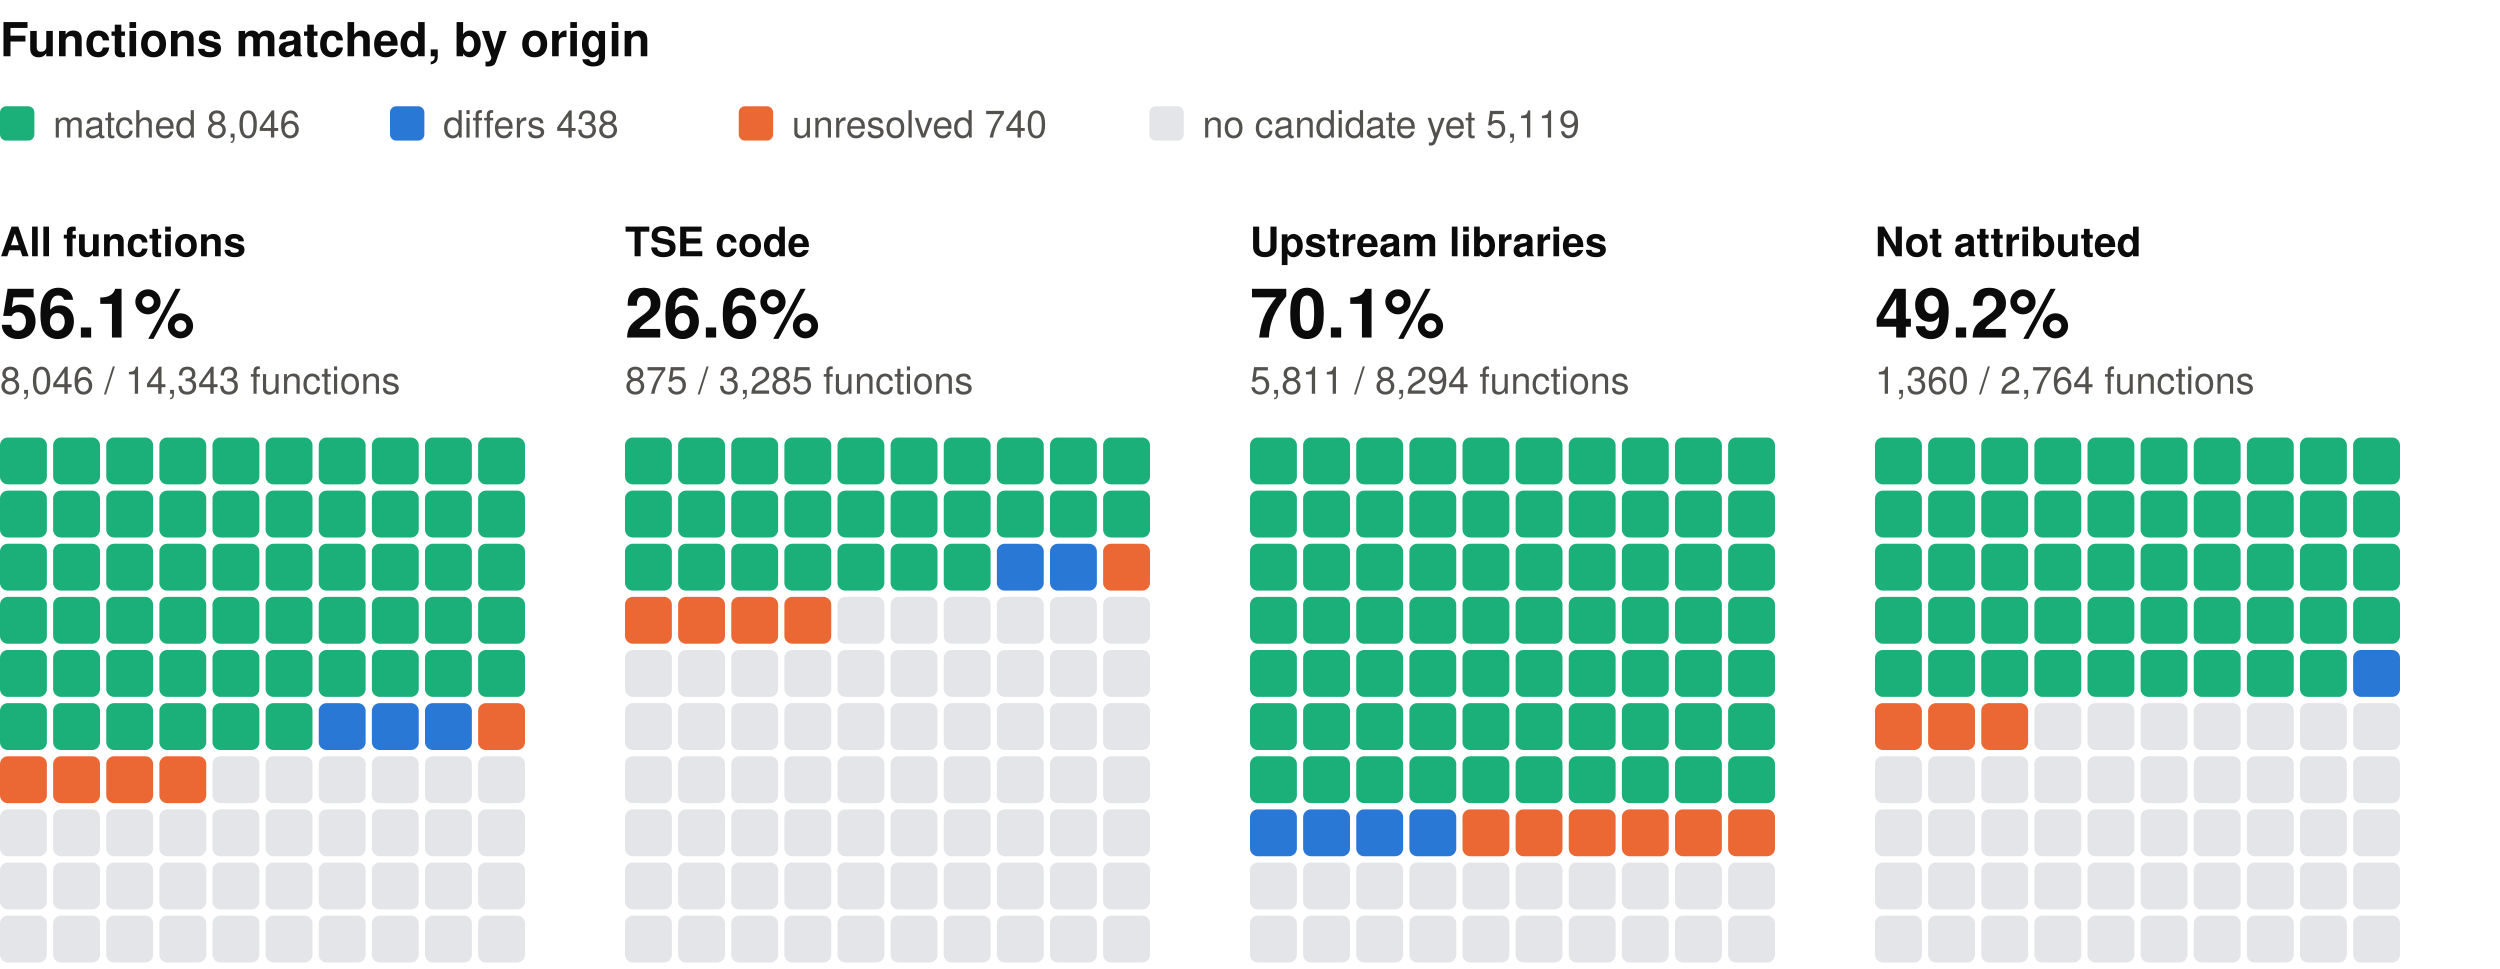
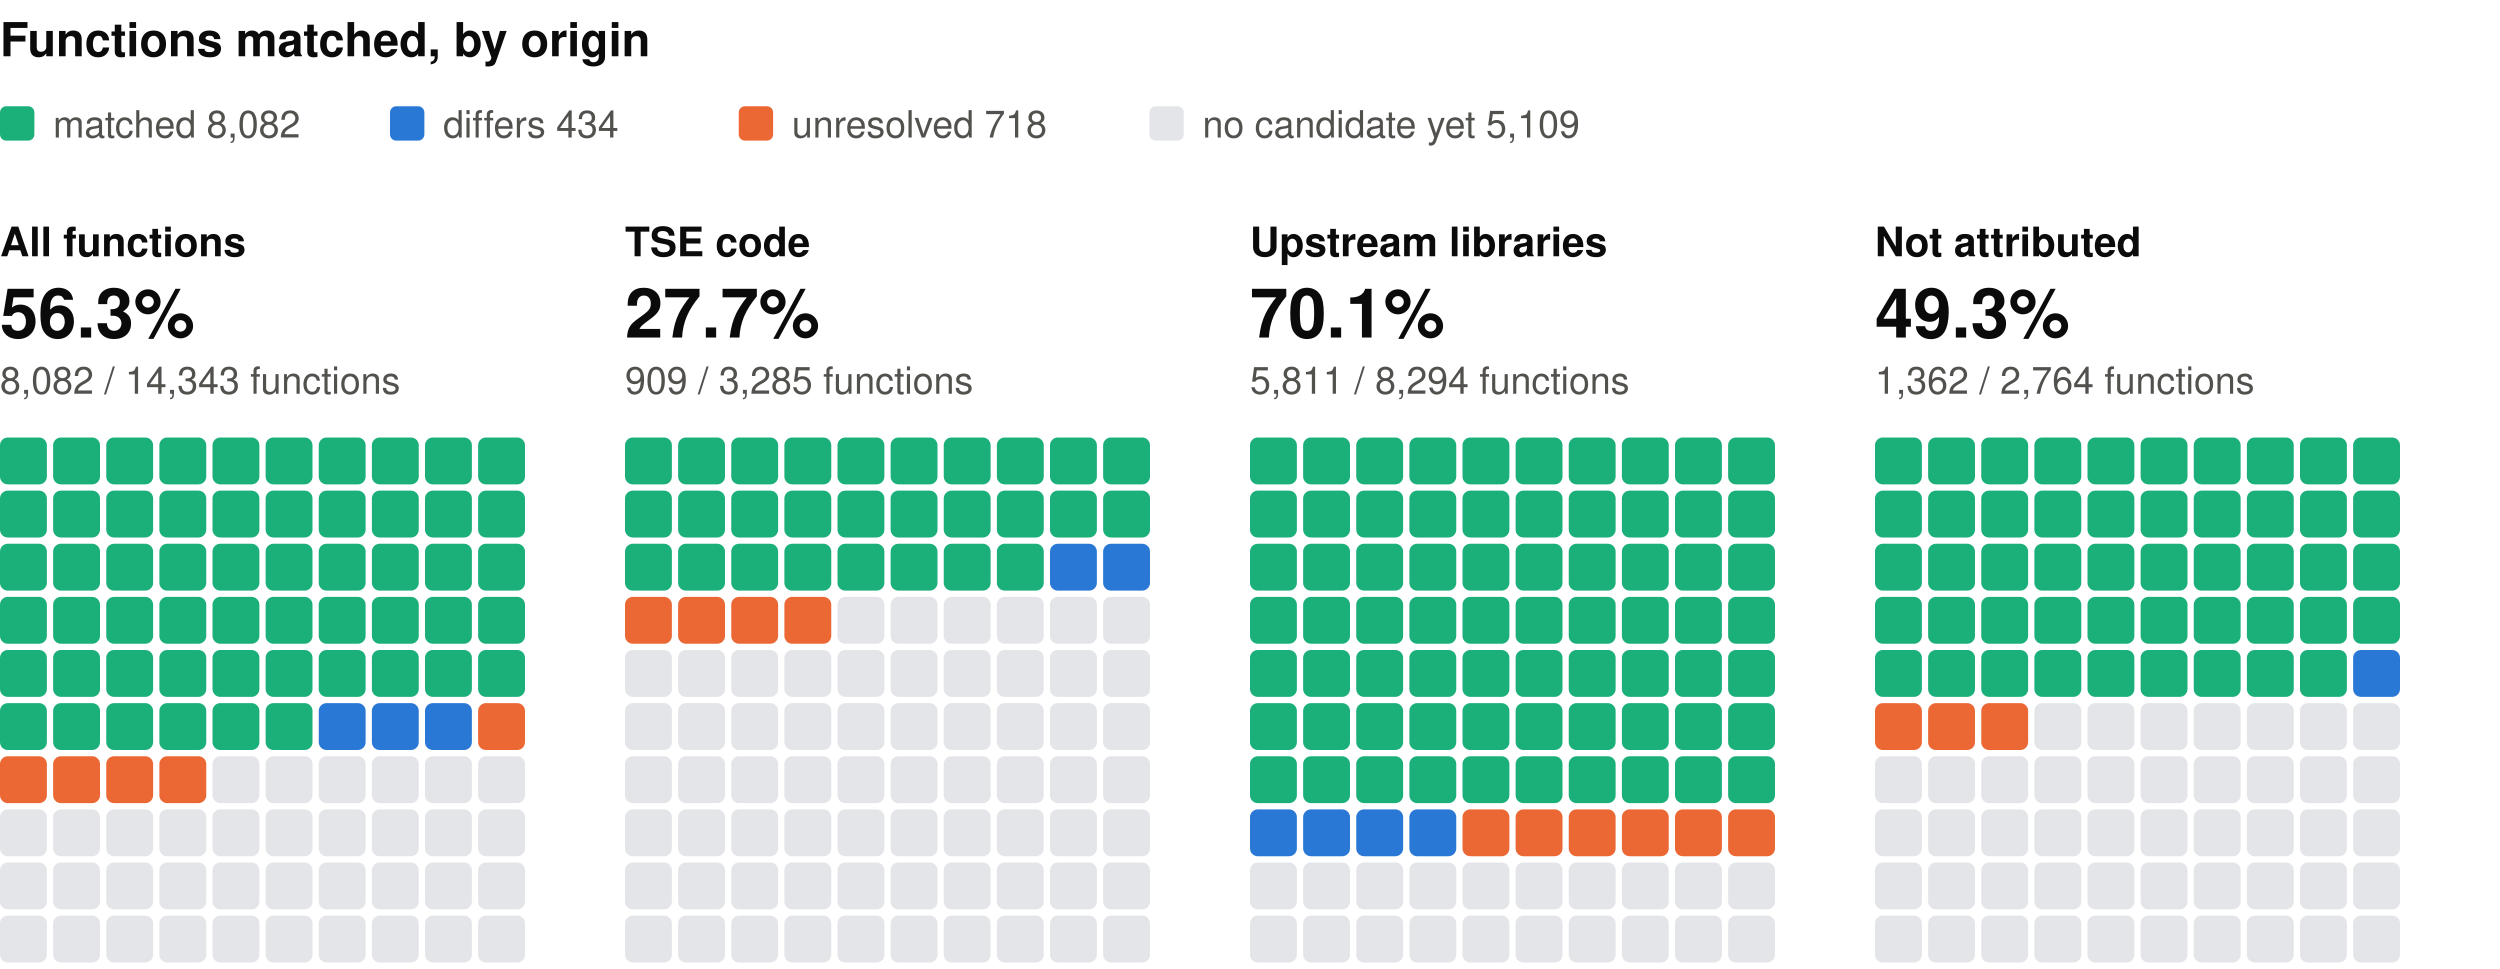
<svg xmlns="http://www.w3.org/2000/svg" width="800" height="310" viewBox="0 0 800 310" role="img" aria-label="Functions matched, by origin: one square per percent, coloured by verdict" font-family="system-ui, -apple-system, 'Segoe UI', Helvetica, Arial, sans-serif">
  <text x="0" y="18" font-size="15" fill="#0b0b0b" font-weight="600">Functions matched, by origin</text>
  <rect x="0" y="34" width="11" height="11" rx="2" fill="#1baf7a" />
-   <text x="17" y="44" font-size="12" fill="#52514e">matched 8,046</text>
+   <text x="17" y="44" font-size="12" fill="#52514e">matched 8,082</text>
  <rect x="124.8" y="34" width="11" height="11" rx="2" fill="#2a78d6" />
-   <text x="141.8" y="44" font-size="12" fill="#52514e">differs 438</text>
+   <text x="141.8" y="44" font-size="12" fill="#52514e">differs 434</text>
  <rect x="236.4" y="34" width="11" height="11" rx="2" fill="#eb6834" />
-   <text x="253.4" y="44" font-size="12" fill="#52514e">unresolved 740</text>
+   <text x="253.4" y="44" font-size="12" fill="#52514e">unresolved 718</text>
  <rect x="367.8" y="34" width="11" height="11" rx="2" fill="#e3e5e8" />
-   <text x="384.8" y="44" font-size="12" fill="#52514e">no candidate yet 5,119</text>
+   <text x="384.8" y="44" font-size="12" fill="#52514e">no candidate yet 5,109</text>
  <text x="0" y="82" font-size="13" fill="#0b0b0b" font-weight="600">All functions</text>
-   <text x="0" y="108" font-size="22" fill="#0b0b0b" font-weight="600">56.1%</text>
-   <text x="0" y="126" font-size="12" fill="#52514e">8,046 / 14,343 functions</text>
+   <text x="0" y="108" font-size="22" fill="#0b0b0b" font-weight="600">56.3%</text>
+   <text x="0" y="126" font-size="12" fill="#52514e">8,082 / 14,343 functions</text>
  <rect x="0" y="140" width="15" height="15" rx="2.5" fill="#1baf7a" />
  <rect x="17" y="140" width="15" height="15" rx="2.5" fill="#1baf7a" />
  <rect x="34" y="140" width="15" height="15" rx="2.5" fill="#1baf7a" />
  <rect x="51" y="140" width="15" height="15" rx="2.5" fill="#1baf7a" />
  <rect x="68" y="140" width="15" height="15" rx="2.5" fill="#1baf7a" />
  <rect x="85" y="140" width="15" height="15" rx="2.5" fill="#1baf7a" />
  <rect x="102" y="140" width="15" height="15" rx="2.5" fill="#1baf7a" />
  <rect x="119" y="140" width="15" height="15" rx="2.5" fill="#1baf7a" />
  <rect x="136" y="140" width="15" height="15" rx="2.5" fill="#1baf7a" />
  <rect x="153" y="140" width="15" height="15" rx="2.5" fill="#1baf7a" />
  <rect x="0" y="157" width="15" height="15" rx="2.5" fill="#1baf7a" />
  <rect x="17" y="157" width="15" height="15" rx="2.5" fill="#1baf7a" />
  <rect x="34" y="157" width="15" height="15" rx="2.5" fill="#1baf7a" />
  <rect x="51" y="157" width="15" height="15" rx="2.5" fill="#1baf7a" />
  <rect x="68" y="157" width="15" height="15" rx="2.5" fill="#1baf7a" />
  <rect x="85" y="157" width="15" height="15" rx="2.5" fill="#1baf7a" />
  <rect x="102" y="157" width="15" height="15" rx="2.5" fill="#1baf7a" />
  <rect x="119" y="157" width="15" height="15" rx="2.5" fill="#1baf7a" />
  <rect x="136" y="157" width="15" height="15" rx="2.5" fill="#1baf7a" />
  <rect x="153" y="157" width="15" height="15" rx="2.5" fill="#1baf7a" />
  <rect x="0" y="174" width="15" height="15" rx="2.5" fill="#1baf7a" />
  <rect x="17" y="174" width="15" height="15" rx="2.5" fill="#1baf7a" />
  <rect x="34" y="174" width="15" height="15" rx="2.5" fill="#1baf7a" />
  <rect x="51" y="174" width="15" height="15" rx="2.5" fill="#1baf7a" />
  <rect x="68" y="174" width="15" height="15" rx="2.5" fill="#1baf7a" />
  <rect x="85" y="174" width="15" height="15" rx="2.5" fill="#1baf7a" />
  <rect x="102" y="174" width="15" height="15" rx="2.5" fill="#1baf7a" />
  <rect x="119" y="174" width="15" height="15" rx="2.5" fill="#1baf7a" />
  <rect x="136" y="174" width="15" height="15" rx="2.5" fill="#1baf7a" />
  <rect x="153" y="174" width="15" height="15" rx="2.5" fill="#1baf7a" />
  <rect x="0" y="191" width="15" height="15" rx="2.5" fill="#1baf7a" />
  <rect x="17" y="191" width="15" height="15" rx="2.5" fill="#1baf7a" />
  <rect x="34" y="191" width="15" height="15" rx="2.5" fill="#1baf7a" />
  <rect x="51" y="191" width="15" height="15" rx="2.5" fill="#1baf7a" />
  <rect x="68" y="191" width="15" height="15" rx="2.5" fill="#1baf7a" />
  <rect x="85" y="191" width="15" height="15" rx="2.5" fill="#1baf7a" />
  <rect x="102" y="191" width="15" height="15" rx="2.5" fill="#1baf7a" />
  <rect x="119" y="191" width="15" height="15" rx="2.5" fill="#1baf7a" />
  <rect x="136" y="191" width="15" height="15" rx="2.5" fill="#1baf7a" />
  <rect x="153" y="191" width="15" height="15" rx="2.5" fill="#1baf7a" />
  <rect x="0" y="208" width="15" height="15" rx="2.5" fill="#1baf7a" />
  <rect x="17" y="208" width="15" height="15" rx="2.5" fill="#1baf7a" />
  <rect x="34" y="208" width="15" height="15" rx="2.5" fill="#1baf7a" />
  <rect x="51" y="208" width="15" height="15" rx="2.5" fill="#1baf7a" />
  <rect x="68" y="208" width="15" height="15" rx="2.5" fill="#1baf7a" />
  <rect x="85" y="208" width="15" height="15" rx="2.5" fill="#1baf7a" />
  <rect x="102" y="208" width="15" height="15" rx="2.5" fill="#1baf7a" />
  <rect x="119" y="208" width="15" height="15" rx="2.5" fill="#1baf7a" />
  <rect x="136" y="208" width="15" height="15" rx="2.5" fill="#1baf7a" />
  <rect x="153" y="208" width="15" height="15" rx="2.5" fill="#1baf7a" />
  <rect x="0" y="225" width="15" height="15" rx="2.5" fill="#1baf7a" />
  <rect x="17" y="225" width="15" height="15" rx="2.5" fill="#1baf7a" />
  <rect x="34" y="225" width="15" height="15" rx="2.5" fill="#1baf7a" />
  <rect x="51" y="225" width="15" height="15" rx="2.5" fill="#1baf7a" />
  <rect x="68" y="225" width="15" height="15" rx="2.5" fill="#1baf7a" />
  <rect x="85" y="225" width="15" height="15" rx="2.5" fill="#1baf7a" />
  <rect x="102" y="225" width="15" height="15" rx="2.5" fill="#2a78d6" />
  <rect x="119" y="225" width="15" height="15" rx="2.5" fill="#2a78d6" />
  <rect x="136" y="225" width="15" height="15" rx="2.5" fill="#2a78d6" />
  <rect x="153" y="225" width="15" height="15" rx="2.5" fill="#eb6834" />
  <rect x="0" y="242" width="15" height="15" rx="2.5" fill="#eb6834" />
  <rect x="17" y="242" width="15" height="15" rx="2.5" fill="#eb6834" />
  <rect x="34" y="242" width="15" height="15" rx="2.5" fill="#eb6834" />
  <rect x="51" y="242" width="15" height="15" rx="2.5" fill="#eb6834" />
  <rect x="68" y="242" width="15" height="15" rx="2.5" fill="#e3e5e8" />
  <rect x="85" y="242" width="15" height="15" rx="2.5" fill="#e3e5e8" />
  <rect x="102" y="242" width="15" height="15" rx="2.5" fill="#e3e5e8" />
  <rect x="119" y="242" width="15" height="15" rx="2.5" fill="#e3e5e8" />
  <rect x="136" y="242" width="15" height="15" rx="2.5" fill="#e3e5e8" />
  <rect x="153" y="242" width="15" height="15" rx="2.5" fill="#e3e5e8" />
  <rect x="0" y="259" width="15" height="15" rx="2.5" fill="#e3e5e8" />
  <rect x="17" y="259" width="15" height="15" rx="2.5" fill="#e3e5e8" />
  <rect x="34" y="259" width="15" height="15" rx="2.5" fill="#e3e5e8" />
  <rect x="51" y="259" width="15" height="15" rx="2.5" fill="#e3e5e8" />
  <rect x="68" y="259" width="15" height="15" rx="2.5" fill="#e3e5e8" />
  <rect x="85" y="259" width="15" height="15" rx="2.5" fill="#e3e5e8" />
  <rect x="102" y="259" width="15" height="15" rx="2.5" fill="#e3e5e8" />
  <rect x="119" y="259" width="15" height="15" rx="2.5" fill="#e3e5e8" />
  <rect x="136" y="259" width="15" height="15" rx="2.5" fill="#e3e5e8" />
  <rect x="153" y="259" width="15" height="15" rx="2.5" fill="#e3e5e8" />
  <rect x="0" y="276" width="15" height="15" rx="2.5" fill="#e3e5e8" />
  <rect x="17" y="276" width="15" height="15" rx="2.5" fill="#e3e5e8" />
  <rect x="34" y="276" width="15" height="15" rx="2.5" fill="#e3e5e8" />
  <rect x="51" y="276" width="15" height="15" rx="2.5" fill="#e3e5e8" />
  <rect x="68" y="276" width="15" height="15" rx="2.5" fill="#e3e5e8" />
  <rect x="85" y="276" width="15" height="15" rx="2.5" fill="#e3e5e8" />
  <rect x="102" y="276" width="15" height="15" rx="2.5" fill="#e3e5e8" />
  <rect x="119" y="276" width="15" height="15" rx="2.5" fill="#e3e5e8" />
  <rect x="136" y="276" width="15" height="15" rx="2.5" fill="#e3e5e8" />
  <rect x="153" y="276" width="15" height="15" rx="2.5" fill="#e3e5e8" />
  <rect x="0" y="293" width="15" height="15" rx="2.5" fill="#e3e5e8" />
  <rect x="17" y="293" width="15" height="15" rx="2.5" fill="#e3e5e8" />
  <rect x="34" y="293" width="15" height="15" rx="2.5" fill="#e3e5e8" />
  <rect x="51" y="293" width="15" height="15" rx="2.5" fill="#e3e5e8" />
  <rect x="68" y="293" width="15" height="15" rx="2.5" fill="#e3e5e8" />
  <rect x="85" y="293" width="15" height="15" rx="2.5" fill="#e3e5e8" />
  <rect x="102" y="293" width="15" height="15" rx="2.5" fill="#e3e5e8" />
  <rect x="119" y="293" width="15" height="15" rx="2.5" fill="#e3e5e8" />
  <rect x="136" y="293" width="15" height="15" rx="2.5" fill="#e3e5e8" />
  <rect x="153" y="293" width="15" height="15" rx="2.5" fill="#e3e5e8" />
  <text x="200" y="82" font-size="13" fill="#0b0b0b" font-weight="600">TSE code</text>
-   <text x="200" y="108" font-size="22" fill="#0b0b0b" font-weight="600">26.6%</text>
-   <text x="200" y="126" font-size="12" fill="#52514e">875 / 3,285 functions</text>
+   <text x="200" y="108" font-size="22" fill="#0b0b0b" font-weight="600">27.7%</text>
+   <text x="200" y="126" font-size="12" fill="#52514e">909 / 3,285 functions</text>
  <rect x="200" y="140" width="15" height="15" rx="2.5" fill="#1baf7a" />
  <rect x="217" y="140" width="15" height="15" rx="2.5" fill="#1baf7a" />
  <rect x="234" y="140" width="15" height="15" rx="2.5" fill="#1baf7a" />
  <rect x="251" y="140" width="15" height="15" rx="2.5" fill="#1baf7a" />
  <rect x="268" y="140" width="15" height="15" rx="2.5" fill="#1baf7a" />
  <rect x="285" y="140" width="15" height="15" rx="2.5" fill="#1baf7a" />
  <rect x="302" y="140" width="15" height="15" rx="2.5" fill="#1baf7a" />
  <rect x="319" y="140" width="15" height="15" rx="2.5" fill="#1baf7a" />
  <rect x="336" y="140" width="15" height="15" rx="2.5" fill="#1baf7a" />
  <rect x="353" y="140" width="15" height="15" rx="2.5" fill="#1baf7a" />
  <rect x="200" y="157" width="15" height="15" rx="2.5" fill="#1baf7a" />
  <rect x="217" y="157" width="15" height="15" rx="2.5" fill="#1baf7a" />
  <rect x="234" y="157" width="15" height="15" rx="2.5" fill="#1baf7a" />
  <rect x="251" y="157" width="15" height="15" rx="2.5" fill="#1baf7a" />
  <rect x="268" y="157" width="15" height="15" rx="2.5" fill="#1baf7a" />
  <rect x="285" y="157" width="15" height="15" rx="2.5" fill="#1baf7a" />
  <rect x="302" y="157" width="15" height="15" rx="2.5" fill="#1baf7a" />
  <rect x="319" y="157" width="15" height="15" rx="2.5" fill="#1baf7a" />
  <rect x="336" y="157" width="15" height="15" rx="2.5" fill="#1baf7a" />
  <rect x="353" y="157" width="15" height="15" rx="2.5" fill="#1baf7a" />
  <rect x="200" y="174" width="15" height="15" rx="2.5" fill="#1baf7a" />
  <rect x="217" y="174" width="15" height="15" rx="2.5" fill="#1baf7a" />
  <rect x="234" y="174" width="15" height="15" rx="2.5" fill="#1baf7a" />
  <rect x="251" y="174" width="15" height="15" rx="2.5" fill="#1baf7a" />
  <rect x="268" y="174" width="15" height="15" rx="2.5" fill="#1baf7a" />
  <rect x="285" y="174" width="15" height="15" rx="2.5" fill="#1baf7a" />
  <rect x="302" y="174" width="15" height="15" rx="2.5" fill="#1baf7a" />
-   <rect x="319" y="174" width="15" height="15" rx="2.5" fill="#2a78d6" />
+   <rect x="319" y="174" width="15" height="15" rx="2.5" fill="#1baf7a" />
  <rect x="336" y="174" width="15" height="15" rx="2.5" fill="#2a78d6" />
-   <rect x="353" y="174" width="15" height="15" rx="2.5" fill="#eb6834" />
+   <rect x="353" y="174" width="15" height="15" rx="2.5" fill="#2a78d6" />
  <rect x="200" y="191" width="15" height="15" rx="2.5" fill="#eb6834" />
  <rect x="217" y="191" width="15" height="15" rx="2.5" fill="#eb6834" />
  <rect x="234" y="191" width="15" height="15" rx="2.5" fill="#eb6834" />
  <rect x="251" y="191" width="15" height="15" rx="2.5" fill="#eb6834" />
  <rect x="268" y="191" width="15" height="15" rx="2.5" fill="#e3e5e8" />
  <rect x="285" y="191" width="15" height="15" rx="2.5" fill="#e3e5e8" />
  <rect x="302" y="191" width="15" height="15" rx="2.5" fill="#e3e5e8" />
  <rect x="319" y="191" width="15" height="15" rx="2.5" fill="#e3e5e8" />
  <rect x="336" y="191" width="15" height="15" rx="2.5" fill="#e3e5e8" />
  <rect x="353" y="191" width="15" height="15" rx="2.5" fill="#e3e5e8" />
  <rect x="200" y="208" width="15" height="15" rx="2.5" fill="#e3e5e8" />
  <rect x="217" y="208" width="15" height="15" rx="2.5" fill="#e3e5e8" />
  <rect x="234" y="208" width="15" height="15" rx="2.5" fill="#e3e5e8" />
  <rect x="251" y="208" width="15" height="15" rx="2.5" fill="#e3e5e8" />
  <rect x="268" y="208" width="15" height="15" rx="2.5" fill="#e3e5e8" />
  <rect x="285" y="208" width="15" height="15" rx="2.5" fill="#e3e5e8" />
  <rect x="302" y="208" width="15" height="15" rx="2.5" fill="#e3e5e8" />
  <rect x="319" y="208" width="15" height="15" rx="2.5" fill="#e3e5e8" />
  <rect x="336" y="208" width="15" height="15" rx="2.5" fill="#e3e5e8" />
  <rect x="353" y="208" width="15" height="15" rx="2.5" fill="#e3e5e8" />
  <rect x="200" y="225" width="15" height="15" rx="2.5" fill="#e3e5e8" />
  <rect x="217" y="225" width="15" height="15" rx="2.5" fill="#e3e5e8" />
  <rect x="234" y="225" width="15" height="15" rx="2.5" fill="#e3e5e8" />
  <rect x="251" y="225" width="15" height="15" rx="2.5" fill="#e3e5e8" />
  <rect x="268" y="225" width="15" height="15" rx="2.5" fill="#e3e5e8" />
  <rect x="285" y="225" width="15" height="15" rx="2.5" fill="#e3e5e8" />
  <rect x="302" y="225" width="15" height="15" rx="2.5" fill="#e3e5e8" />
  <rect x="319" y="225" width="15" height="15" rx="2.5" fill="#e3e5e8" />
  <rect x="336" y="225" width="15" height="15" rx="2.5" fill="#e3e5e8" />
  <rect x="353" y="225" width="15" height="15" rx="2.5" fill="#e3e5e8" />
  <rect x="200" y="242" width="15" height="15" rx="2.5" fill="#e3e5e8" />
  <rect x="217" y="242" width="15" height="15" rx="2.5" fill="#e3e5e8" />
  <rect x="234" y="242" width="15" height="15" rx="2.5" fill="#e3e5e8" />
  <rect x="251" y="242" width="15" height="15" rx="2.5" fill="#e3e5e8" />
  <rect x="268" y="242" width="15" height="15" rx="2.5" fill="#e3e5e8" />
  <rect x="285" y="242" width="15" height="15" rx="2.5" fill="#e3e5e8" />
  <rect x="302" y="242" width="15" height="15" rx="2.5" fill="#e3e5e8" />
  <rect x="319" y="242" width="15" height="15" rx="2.5" fill="#e3e5e8" />
  <rect x="336" y="242" width="15" height="15" rx="2.5" fill="#e3e5e8" />
  <rect x="353" y="242" width="15" height="15" rx="2.5" fill="#e3e5e8" />
  <rect x="200" y="259" width="15" height="15" rx="2.5" fill="#e3e5e8" />
  <rect x="217" y="259" width="15" height="15" rx="2.5" fill="#e3e5e8" />
  <rect x="234" y="259" width="15" height="15" rx="2.5" fill="#e3e5e8" />
  <rect x="251" y="259" width="15" height="15" rx="2.5" fill="#e3e5e8" />
  <rect x="268" y="259" width="15" height="15" rx="2.5" fill="#e3e5e8" />
  <rect x="285" y="259" width="15" height="15" rx="2.5" fill="#e3e5e8" />
  <rect x="302" y="259" width="15" height="15" rx="2.5" fill="#e3e5e8" />
  <rect x="319" y="259" width="15" height="15" rx="2.5" fill="#e3e5e8" />
  <rect x="336" y="259" width="15" height="15" rx="2.5" fill="#e3e5e8" />
  <rect x="353" y="259" width="15" height="15" rx="2.5" fill="#e3e5e8" />
  <rect x="200" y="276" width="15" height="15" rx="2.5" fill="#e3e5e8" />
  <rect x="217" y="276" width="15" height="15" rx="2.5" fill="#e3e5e8" />
  <rect x="234" y="276" width="15" height="15" rx="2.5" fill="#e3e5e8" />
  <rect x="251" y="276" width="15" height="15" rx="2.5" fill="#e3e5e8" />
  <rect x="268" y="276" width="15" height="15" rx="2.5" fill="#e3e5e8" />
  <rect x="285" y="276" width="15" height="15" rx="2.5" fill="#e3e5e8" />
  <rect x="302" y="276" width="15" height="15" rx="2.5" fill="#e3e5e8" />
  <rect x="319" y="276" width="15" height="15" rx="2.5" fill="#e3e5e8" />
  <rect x="336" y="276" width="15" height="15" rx="2.5" fill="#e3e5e8" />
  <rect x="353" y="276" width="15" height="15" rx="2.5" fill="#e3e5e8" />
  <rect x="200" y="293" width="15" height="15" rx="2.5" fill="#e3e5e8" />
  <rect x="217" y="293" width="15" height="15" rx="2.5" fill="#e3e5e8" />
  <rect x="234" y="293" width="15" height="15" rx="2.5" fill="#e3e5e8" />
  <rect x="251" y="293" width="15" height="15" rx="2.5" fill="#e3e5e8" />
  <rect x="268" y="293" width="15" height="15" rx="2.5" fill="#e3e5e8" />
  <rect x="285" y="293" width="15" height="15" rx="2.5" fill="#e3e5e8" />
  <rect x="302" y="293" width="15" height="15" rx="2.5" fill="#e3e5e8" />
  <rect x="319" y="293" width="15" height="15" rx="2.5" fill="#e3e5e8" />
  <rect x="336" y="293" width="15" height="15" rx="2.5" fill="#e3e5e8" />
  <rect x="353" y="293" width="15" height="15" rx="2.5" fill="#e3e5e8" />
  <text x="400" y="82" font-size="13" fill="#0b0b0b" font-weight="600">Upstream libraries</text>
  <text x="400" y="108" font-size="22" fill="#0b0b0b" font-weight="600">70.1%</text>
  <text x="400" y="126" font-size="12" fill="#52514e">5,811 / 8,294 functions</text>
  <rect x="400" y="140" width="15" height="15" rx="2.5" fill="#1baf7a" />
  <rect x="417" y="140" width="15" height="15" rx="2.5" fill="#1baf7a" />
  <rect x="434" y="140" width="15" height="15" rx="2.5" fill="#1baf7a" />
  <rect x="451" y="140" width="15" height="15" rx="2.5" fill="#1baf7a" />
  <rect x="468" y="140" width="15" height="15" rx="2.5" fill="#1baf7a" />
  <rect x="485" y="140" width="15" height="15" rx="2.5" fill="#1baf7a" />
  <rect x="502" y="140" width="15" height="15" rx="2.5" fill="#1baf7a" />
  <rect x="519" y="140" width="15" height="15" rx="2.5" fill="#1baf7a" />
  <rect x="536" y="140" width="15" height="15" rx="2.5" fill="#1baf7a" />
  <rect x="553" y="140" width="15" height="15" rx="2.5" fill="#1baf7a" />
  <rect x="400" y="157" width="15" height="15" rx="2.5" fill="#1baf7a" />
  <rect x="417" y="157" width="15" height="15" rx="2.5" fill="#1baf7a" />
  <rect x="434" y="157" width="15" height="15" rx="2.5" fill="#1baf7a" />
  <rect x="451" y="157" width="15" height="15" rx="2.5" fill="#1baf7a" />
  <rect x="468" y="157" width="15" height="15" rx="2.5" fill="#1baf7a" />
  <rect x="485" y="157" width="15" height="15" rx="2.5" fill="#1baf7a" />
  <rect x="502" y="157" width="15" height="15" rx="2.5" fill="#1baf7a" />
  <rect x="519" y="157" width="15" height="15" rx="2.5" fill="#1baf7a" />
  <rect x="536" y="157" width="15" height="15" rx="2.5" fill="#1baf7a" />
  <rect x="553" y="157" width="15" height="15" rx="2.5" fill="#1baf7a" />
  <rect x="400" y="174" width="15" height="15" rx="2.5" fill="#1baf7a" />
  <rect x="417" y="174" width="15" height="15" rx="2.5" fill="#1baf7a" />
  <rect x="434" y="174" width="15" height="15" rx="2.5" fill="#1baf7a" />
  <rect x="451" y="174" width="15" height="15" rx="2.5" fill="#1baf7a" />
  <rect x="468" y="174" width="15" height="15" rx="2.5" fill="#1baf7a" />
  <rect x="485" y="174" width="15" height="15" rx="2.5" fill="#1baf7a" />
  <rect x="502" y="174" width="15" height="15" rx="2.5" fill="#1baf7a" />
  <rect x="519" y="174" width="15" height="15" rx="2.5" fill="#1baf7a" />
  <rect x="536" y="174" width="15" height="15" rx="2.5" fill="#1baf7a" />
  <rect x="553" y="174" width="15" height="15" rx="2.5" fill="#1baf7a" />
  <rect x="400" y="191" width="15" height="15" rx="2.5" fill="#1baf7a" />
  <rect x="417" y="191" width="15" height="15" rx="2.5" fill="#1baf7a" />
  <rect x="434" y="191" width="15" height="15" rx="2.5" fill="#1baf7a" />
  <rect x="451" y="191" width="15" height="15" rx="2.5" fill="#1baf7a" />
  <rect x="468" y="191" width="15" height="15" rx="2.5" fill="#1baf7a" />
  <rect x="485" y="191" width="15" height="15" rx="2.5" fill="#1baf7a" />
  <rect x="502" y="191" width="15" height="15" rx="2.5" fill="#1baf7a" />
  <rect x="519" y="191" width="15" height="15" rx="2.5" fill="#1baf7a" />
  <rect x="536" y="191" width="15" height="15" rx="2.5" fill="#1baf7a" />
  <rect x="553" y="191" width="15" height="15" rx="2.5" fill="#1baf7a" />
  <rect x="400" y="208" width="15" height="15" rx="2.5" fill="#1baf7a" />
  <rect x="417" y="208" width="15" height="15" rx="2.5" fill="#1baf7a" />
  <rect x="434" y="208" width="15" height="15" rx="2.5" fill="#1baf7a" />
  <rect x="451" y="208" width="15" height="15" rx="2.5" fill="#1baf7a" />
  <rect x="468" y="208" width="15" height="15" rx="2.5" fill="#1baf7a" />
  <rect x="485" y="208" width="15" height="15" rx="2.5" fill="#1baf7a" />
  <rect x="502" y="208" width="15" height="15" rx="2.5" fill="#1baf7a" />
  <rect x="519" y="208" width="15" height="15" rx="2.5" fill="#1baf7a" />
  <rect x="536" y="208" width="15" height="15" rx="2.5" fill="#1baf7a" />
  <rect x="553" y="208" width="15" height="15" rx="2.5" fill="#1baf7a" />
  <rect x="400" y="225" width="15" height="15" rx="2.5" fill="#1baf7a" />
  <rect x="417" y="225" width="15" height="15" rx="2.5" fill="#1baf7a" />
  <rect x="434" y="225" width="15" height="15" rx="2.5" fill="#1baf7a" />
  <rect x="451" y="225" width="15" height="15" rx="2.5" fill="#1baf7a" />
  <rect x="468" y="225" width="15" height="15" rx="2.5" fill="#1baf7a" />
  <rect x="485" y="225" width="15" height="15" rx="2.5" fill="#1baf7a" />
  <rect x="502" y="225" width="15" height="15" rx="2.5" fill="#1baf7a" />
  <rect x="519" y="225" width="15" height="15" rx="2.5" fill="#1baf7a" />
  <rect x="536" y="225" width="15" height="15" rx="2.5" fill="#1baf7a" />
  <rect x="553" y="225" width="15" height="15" rx="2.5" fill="#1baf7a" />
  <rect x="400" y="242" width="15" height="15" rx="2.5" fill="#1baf7a" />
  <rect x="417" y="242" width="15" height="15" rx="2.5" fill="#1baf7a" />
  <rect x="434" y="242" width="15" height="15" rx="2.5" fill="#1baf7a" />
  <rect x="451" y="242" width="15" height="15" rx="2.5" fill="#1baf7a" />
  <rect x="468" y="242" width="15" height="15" rx="2.5" fill="#1baf7a" />
  <rect x="485" y="242" width="15" height="15" rx="2.5" fill="#1baf7a" />
  <rect x="502" y="242" width="15" height="15" rx="2.5" fill="#1baf7a" />
  <rect x="519" y="242" width="15" height="15" rx="2.5" fill="#1baf7a" />
  <rect x="536" y="242" width="15" height="15" rx="2.5" fill="#1baf7a" />
  <rect x="553" y="242" width="15" height="15" rx="2.5" fill="#1baf7a" />
  <rect x="400" y="259" width="15" height="15" rx="2.5" fill="#2a78d6" />
  <rect x="417" y="259" width="15" height="15" rx="2.5" fill="#2a78d6" />
  <rect x="434" y="259" width="15" height="15" rx="2.5" fill="#2a78d6" />
  <rect x="451" y="259" width="15" height="15" rx="2.5" fill="#2a78d6" />
  <rect x="468" y="259" width="15" height="15" rx="2.5" fill="#eb6834" />
  <rect x="485" y="259" width="15" height="15" rx="2.5" fill="#eb6834" />
  <rect x="502" y="259" width="15" height="15" rx="2.5" fill="#eb6834" />
  <rect x="519" y="259" width="15" height="15" rx="2.5" fill="#eb6834" />
  <rect x="536" y="259" width="15" height="15" rx="2.5" fill="#eb6834" />
  <rect x="553" y="259" width="15" height="15" rx="2.5" fill="#eb6834" />
  <rect x="400" y="276" width="15" height="15" rx="2.5" fill="#e3e5e8" />
  <rect x="417" y="276" width="15" height="15" rx="2.5" fill="#e3e5e8" />
  <rect x="434" y="276" width="15" height="15" rx="2.5" fill="#e3e5e8" />
  <rect x="451" y="276" width="15" height="15" rx="2.5" fill="#e3e5e8" />
  <rect x="468" y="276" width="15" height="15" rx="2.5" fill="#e3e5e8" />
  <rect x="485" y="276" width="15" height="15" rx="2.5" fill="#e3e5e8" />
  <rect x="502" y="276" width="15" height="15" rx="2.5" fill="#e3e5e8" />
  <rect x="519" y="276" width="15" height="15" rx="2.5" fill="#e3e5e8" />
  <rect x="536" y="276" width="15" height="15" rx="2.5" fill="#e3e5e8" />
  <rect x="553" y="276" width="15" height="15" rx="2.5" fill="#e3e5e8" />
  <rect x="400" y="293" width="15" height="15" rx="2.5" fill="#e3e5e8" />
  <rect x="417" y="293" width="15" height="15" rx="2.5" fill="#e3e5e8" />
  <rect x="434" y="293" width="15" height="15" rx="2.5" fill="#e3e5e8" />
  <rect x="451" y="293" width="15" height="15" rx="2.5" fill="#e3e5e8" />
  <rect x="468" y="293" width="15" height="15" rx="2.5" fill="#e3e5e8" />
  <rect x="485" y="293" width="15" height="15" rx="2.5" fill="#e3e5e8" />
  <rect x="502" y="293" width="15" height="15" rx="2.5" fill="#e3e5e8" />
  <rect x="519" y="293" width="15" height="15" rx="2.5" fill="#e3e5e8" />
  <rect x="536" y="293" width="15" height="15" rx="2.5" fill="#e3e5e8" />
  <rect x="553" y="293" width="15" height="15" rx="2.5" fill="#e3e5e8" />
  <text x="600" y="82" font-size="13" fill="#0b0b0b" font-weight="600">Not attributed</text>
-   <text x="600" y="108" font-size="22" fill="#0b0b0b" font-weight="600">49.2%</text>
-   <text x="600" y="126" font-size="12" fill="#52514e">1,360 / 2,764 functions</text>
+   <text x="600" y="108" font-size="22" fill="#0b0b0b" font-weight="600">49.3%</text>
+   <text x="600" y="126" font-size="12" fill="#52514e">1,362 / 2,764 functions</text>
  <rect x="600" y="140" width="15" height="15" rx="2.5" fill="#1baf7a" />
  <rect x="617" y="140" width="15" height="15" rx="2.5" fill="#1baf7a" />
  <rect x="634" y="140" width="15" height="15" rx="2.5" fill="#1baf7a" />
  <rect x="651" y="140" width="15" height="15" rx="2.5" fill="#1baf7a" />
  <rect x="668" y="140" width="15" height="15" rx="2.5" fill="#1baf7a" />
  <rect x="685" y="140" width="15" height="15" rx="2.5" fill="#1baf7a" />
  <rect x="702" y="140" width="15" height="15" rx="2.5" fill="#1baf7a" />
  <rect x="719" y="140" width="15" height="15" rx="2.5" fill="#1baf7a" />
  <rect x="736" y="140" width="15" height="15" rx="2.5" fill="#1baf7a" />
  <rect x="753" y="140" width="15" height="15" rx="2.5" fill="#1baf7a" />
  <rect x="600" y="157" width="15" height="15" rx="2.5" fill="#1baf7a" />
  <rect x="617" y="157" width="15" height="15" rx="2.5" fill="#1baf7a" />
  <rect x="634" y="157" width="15" height="15" rx="2.5" fill="#1baf7a" />
  <rect x="651" y="157" width="15" height="15" rx="2.5" fill="#1baf7a" />
  <rect x="668" y="157" width="15" height="15" rx="2.5" fill="#1baf7a" />
  <rect x="685" y="157" width="15" height="15" rx="2.5" fill="#1baf7a" />
  <rect x="702" y="157" width="15" height="15" rx="2.5" fill="#1baf7a" />
  <rect x="719" y="157" width="15" height="15" rx="2.5" fill="#1baf7a" />
  <rect x="736" y="157" width="15" height="15" rx="2.5" fill="#1baf7a" />
  <rect x="753" y="157" width="15" height="15" rx="2.5" fill="#1baf7a" />
  <rect x="600" y="174" width="15" height="15" rx="2.5" fill="#1baf7a" />
  <rect x="617" y="174" width="15" height="15" rx="2.5" fill="#1baf7a" />
  <rect x="634" y="174" width="15" height="15" rx="2.5" fill="#1baf7a" />
  <rect x="651" y="174" width="15" height="15" rx="2.5" fill="#1baf7a" />
  <rect x="668" y="174" width="15" height="15" rx="2.5" fill="#1baf7a" />
  <rect x="685" y="174" width="15" height="15" rx="2.5" fill="#1baf7a" />
  <rect x="702" y="174" width="15" height="15" rx="2.5" fill="#1baf7a" />
  <rect x="719" y="174" width="15" height="15" rx="2.5" fill="#1baf7a" />
  <rect x="736" y="174" width="15" height="15" rx="2.5" fill="#1baf7a" />
  <rect x="753" y="174" width="15" height="15" rx="2.5" fill="#1baf7a" />
  <rect x="600" y="191" width="15" height="15" rx="2.5" fill="#1baf7a" />
  <rect x="617" y="191" width="15" height="15" rx="2.5" fill="#1baf7a" />
  <rect x="634" y="191" width="15" height="15" rx="2.5" fill="#1baf7a" />
  <rect x="651" y="191" width="15" height="15" rx="2.5" fill="#1baf7a" />
  <rect x="668" y="191" width="15" height="15" rx="2.5" fill="#1baf7a" />
  <rect x="685" y="191" width="15" height="15" rx="2.5" fill="#1baf7a" />
  <rect x="702" y="191" width="15" height="15" rx="2.5" fill="#1baf7a" />
  <rect x="719" y="191" width="15" height="15" rx="2.5" fill="#1baf7a" />
  <rect x="736" y="191" width="15" height="15" rx="2.5" fill="#1baf7a" />
  <rect x="753" y="191" width="15" height="15" rx="2.5" fill="#1baf7a" />
  <rect x="600" y="208" width="15" height="15" rx="2.5" fill="#1baf7a" />
  <rect x="617" y="208" width="15" height="15" rx="2.5" fill="#1baf7a" />
  <rect x="634" y="208" width="15" height="15" rx="2.5" fill="#1baf7a" />
  <rect x="651" y="208" width="15" height="15" rx="2.5" fill="#1baf7a" />
  <rect x="668" y="208" width="15" height="15" rx="2.5" fill="#1baf7a" />
  <rect x="685" y="208" width="15" height="15" rx="2.5" fill="#1baf7a" />
  <rect x="702" y="208" width="15" height="15" rx="2.5" fill="#1baf7a" />
  <rect x="719" y="208" width="15" height="15" rx="2.5" fill="#1baf7a" />
  <rect x="736" y="208" width="15" height="15" rx="2.5" fill="#1baf7a" />
  <rect x="753" y="208" width="15" height="15" rx="2.5" fill="#2a78d6" />
  <rect x="600" y="225" width="15" height="15" rx="2.5" fill="#eb6834" />
  <rect x="617" y="225" width="15" height="15" rx="2.5" fill="#eb6834" />
  <rect x="634" y="225" width="15" height="15" rx="2.5" fill="#eb6834" />
  <rect x="651" y="225" width="15" height="15" rx="2.5" fill="#e3e5e8" />
  <rect x="668" y="225" width="15" height="15" rx="2.5" fill="#e3e5e8" />
  <rect x="685" y="225" width="15" height="15" rx="2.5" fill="#e3e5e8" />
  <rect x="702" y="225" width="15" height="15" rx="2.5" fill="#e3e5e8" />
  <rect x="719" y="225" width="15" height="15" rx="2.5" fill="#e3e5e8" />
  <rect x="736" y="225" width="15" height="15" rx="2.5" fill="#e3e5e8" />
  <rect x="753" y="225" width="15" height="15" rx="2.5" fill="#e3e5e8" />
  <rect x="600" y="242" width="15" height="15" rx="2.5" fill="#e3e5e8" />
  <rect x="617" y="242" width="15" height="15" rx="2.5" fill="#e3e5e8" />
  <rect x="634" y="242" width="15" height="15" rx="2.5" fill="#e3e5e8" />
  <rect x="651" y="242" width="15" height="15" rx="2.5" fill="#e3e5e8" />
  <rect x="668" y="242" width="15" height="15" rx="2.5" fill="#e3e5e8" />
  <rect x="685" y="242" width="15" height="15" rx="2.5" fill="#e3e5e8" />
  <rect x="702" y="242" width="15" height="15" rx="2.5" fill="#e3e5e8" />
  <rect x="719" y="242" width="15" height="15" rx="2.5" fill="#e3e5e8" />
  <rect x="736" y="242" width="15" height="15" rx="2.5" fill="#e3e5e8" />
  <rect x="753" y="242" width="15" height="15" rx="2.5" fill="#e3e5e8" />
  <rect x="600" y="259" width="15" height="15" rx="2.5" fill="#e3e5e8" />
  <rect x="617" y="259" width="15" height="15" rx="2.5" fill="#e3e5e8" />
  <rect x="634" y="259" width="15" height="15" rx="2.5" fill="#e3e5e8" />
  <rect x="651" y="259" width="15" height="15" rx="2.5" fill="#e3e5e8" />
  <rect x="668" y="259" width="15" height="15" rx="2.5" fill="#e3e5e8" />
  <rect x="685" y="259" width="15" height="15" rx="2.5" fill="#e3e5e8" />
  <rect x="702" y="259" width="15" height="15" rx="2.5" fill="#e3e5e8" />
  <rect x="719" y="259" width="15" height="15" rx="2.5" fill="#e3e5e8" />
  <rect x="736" y="259" width="15" height="15" rx="2.5" fill="#e3e5e8" />
  <rect x="753" y="259" width="15" height="15" rx="2.5" fill="#e3e5e8" />
  <rect x="600" y="276" width="15" height="15" rx="2.5" fill="#e3e5e8" />
  <rect x="617" y="276" width="15" height="15" rx="2.5" fill="#e3e5e8" />
  <rect x="634" y="276" width="15" height="15" rx="2.5" fill="#e3e5e8" />
  <rect x="651" y="276" width="15" height="15" rx="2.5" fill="#e3e5e8" />
  <rect x="668" y="276" width="15" height="15" rx="2.5" fill="#e3e5e8" />
  <rect x="685" y="276" width="15" height="15" rx="2.5" fill="#e3e5e8" />
  <rect x="702" y="276" width="15" height="15" rx="2.5" fill="#e3e5e8" />
  <rect x="719" y="276" width="15" height="15" rx="2.5" fill="#e3e5e8" />
  <rect x="736" y="276" width="15" height="15" rx="2.5" fill="#e3e5e8" />
  <rect x="753" y="276" width="15" height="15" rx="2.5" fill="#e3e5e8" />
  <rect x="600" y="293" width="15" height="15" rx="2.5" fill="#e3e5e8" />
  <rect x="617" y="293" width="15" height="15" rx="2.5" fill="#e3e5e8" />
  <rect x="634" y="293" width="15" height="15" rx="2.5" fill="#e3e5e8" />
  <rect x="651" y="293" width="15" height="15" rx="2.5" fill="#e3e5e8" />
  <rect x="668" y="293" width="15" height="15" rx="2.5" fill="#e3e5e8" />
  <rect x="685" y="293" width="15" height="15" rx="2.5" fill="#e3e5e8" />
  <rect x="702" y="293" width="15" height="15" rx="2.5" fill="#e3e5e8" />
  <rect x="719" y="293" width="15" height="15" rx="2.5" fill="#e3e5e8" />
  <rect x="736" y="293" width="15" height="15" rx="2.5" fill="#e3e5e8" />
  <rect x="753" y="293" width="15" height="15" rx="2.5" fill="#e3e5e8" />
</svg>
